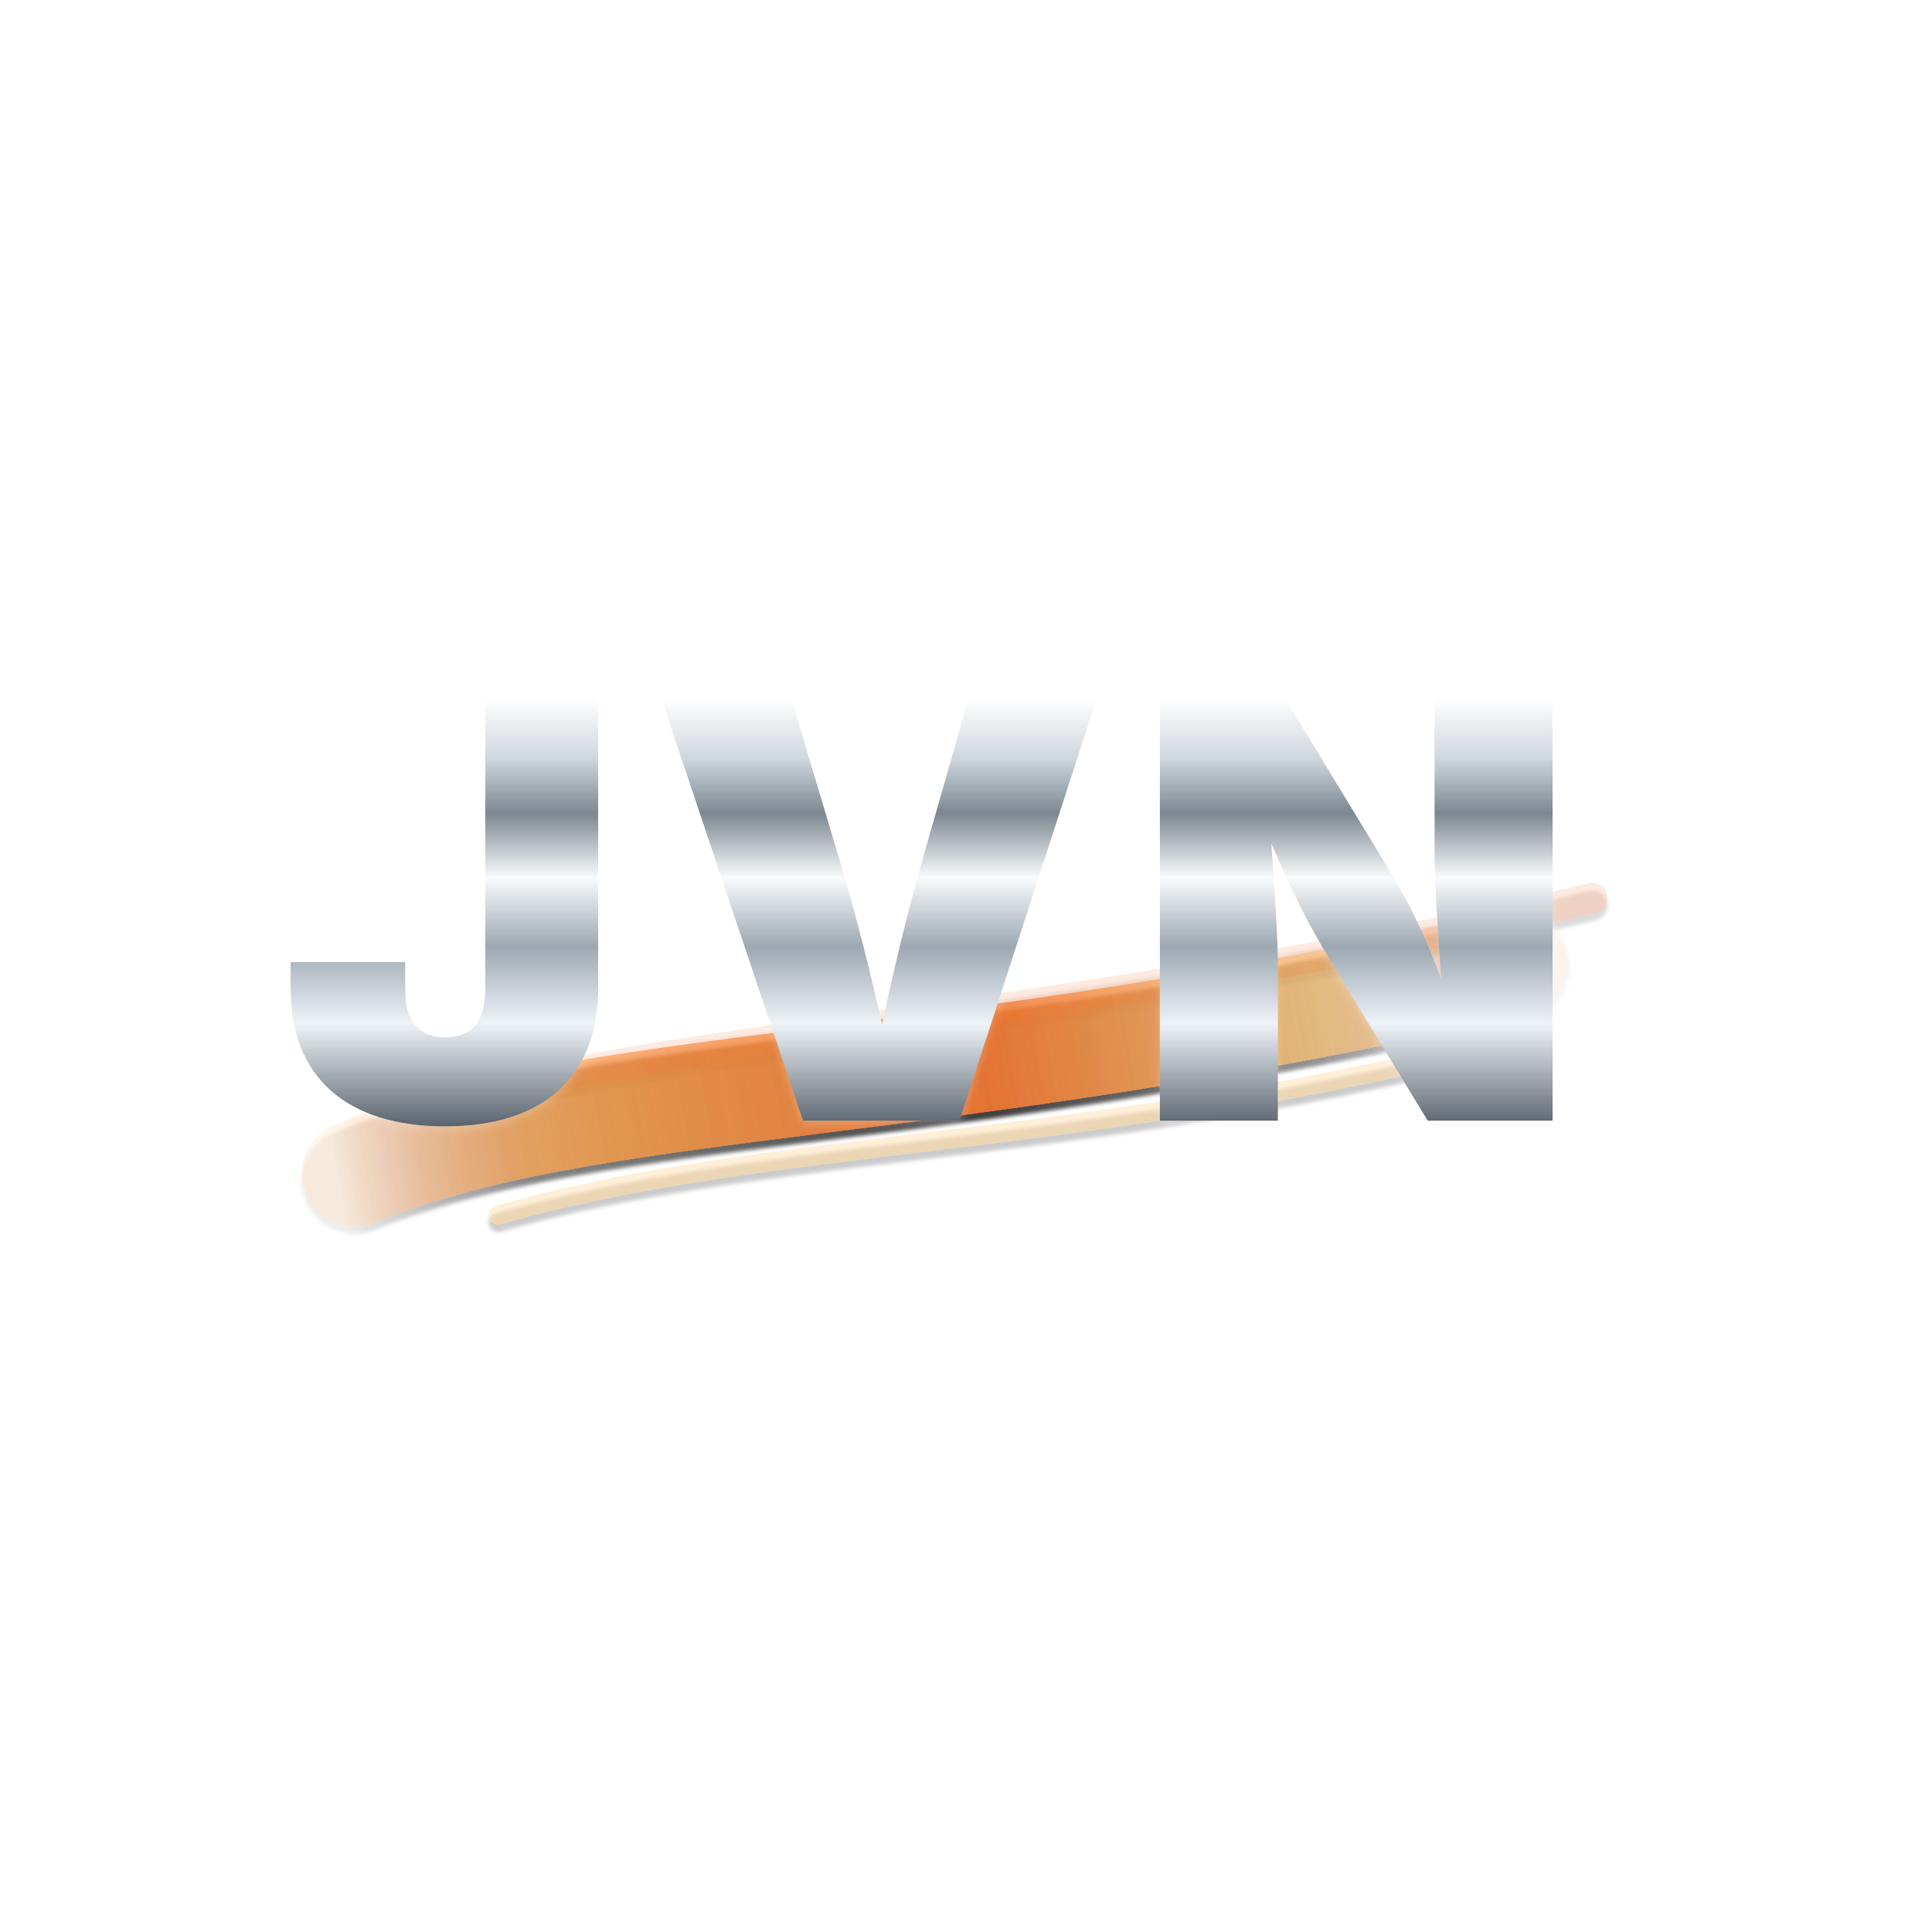
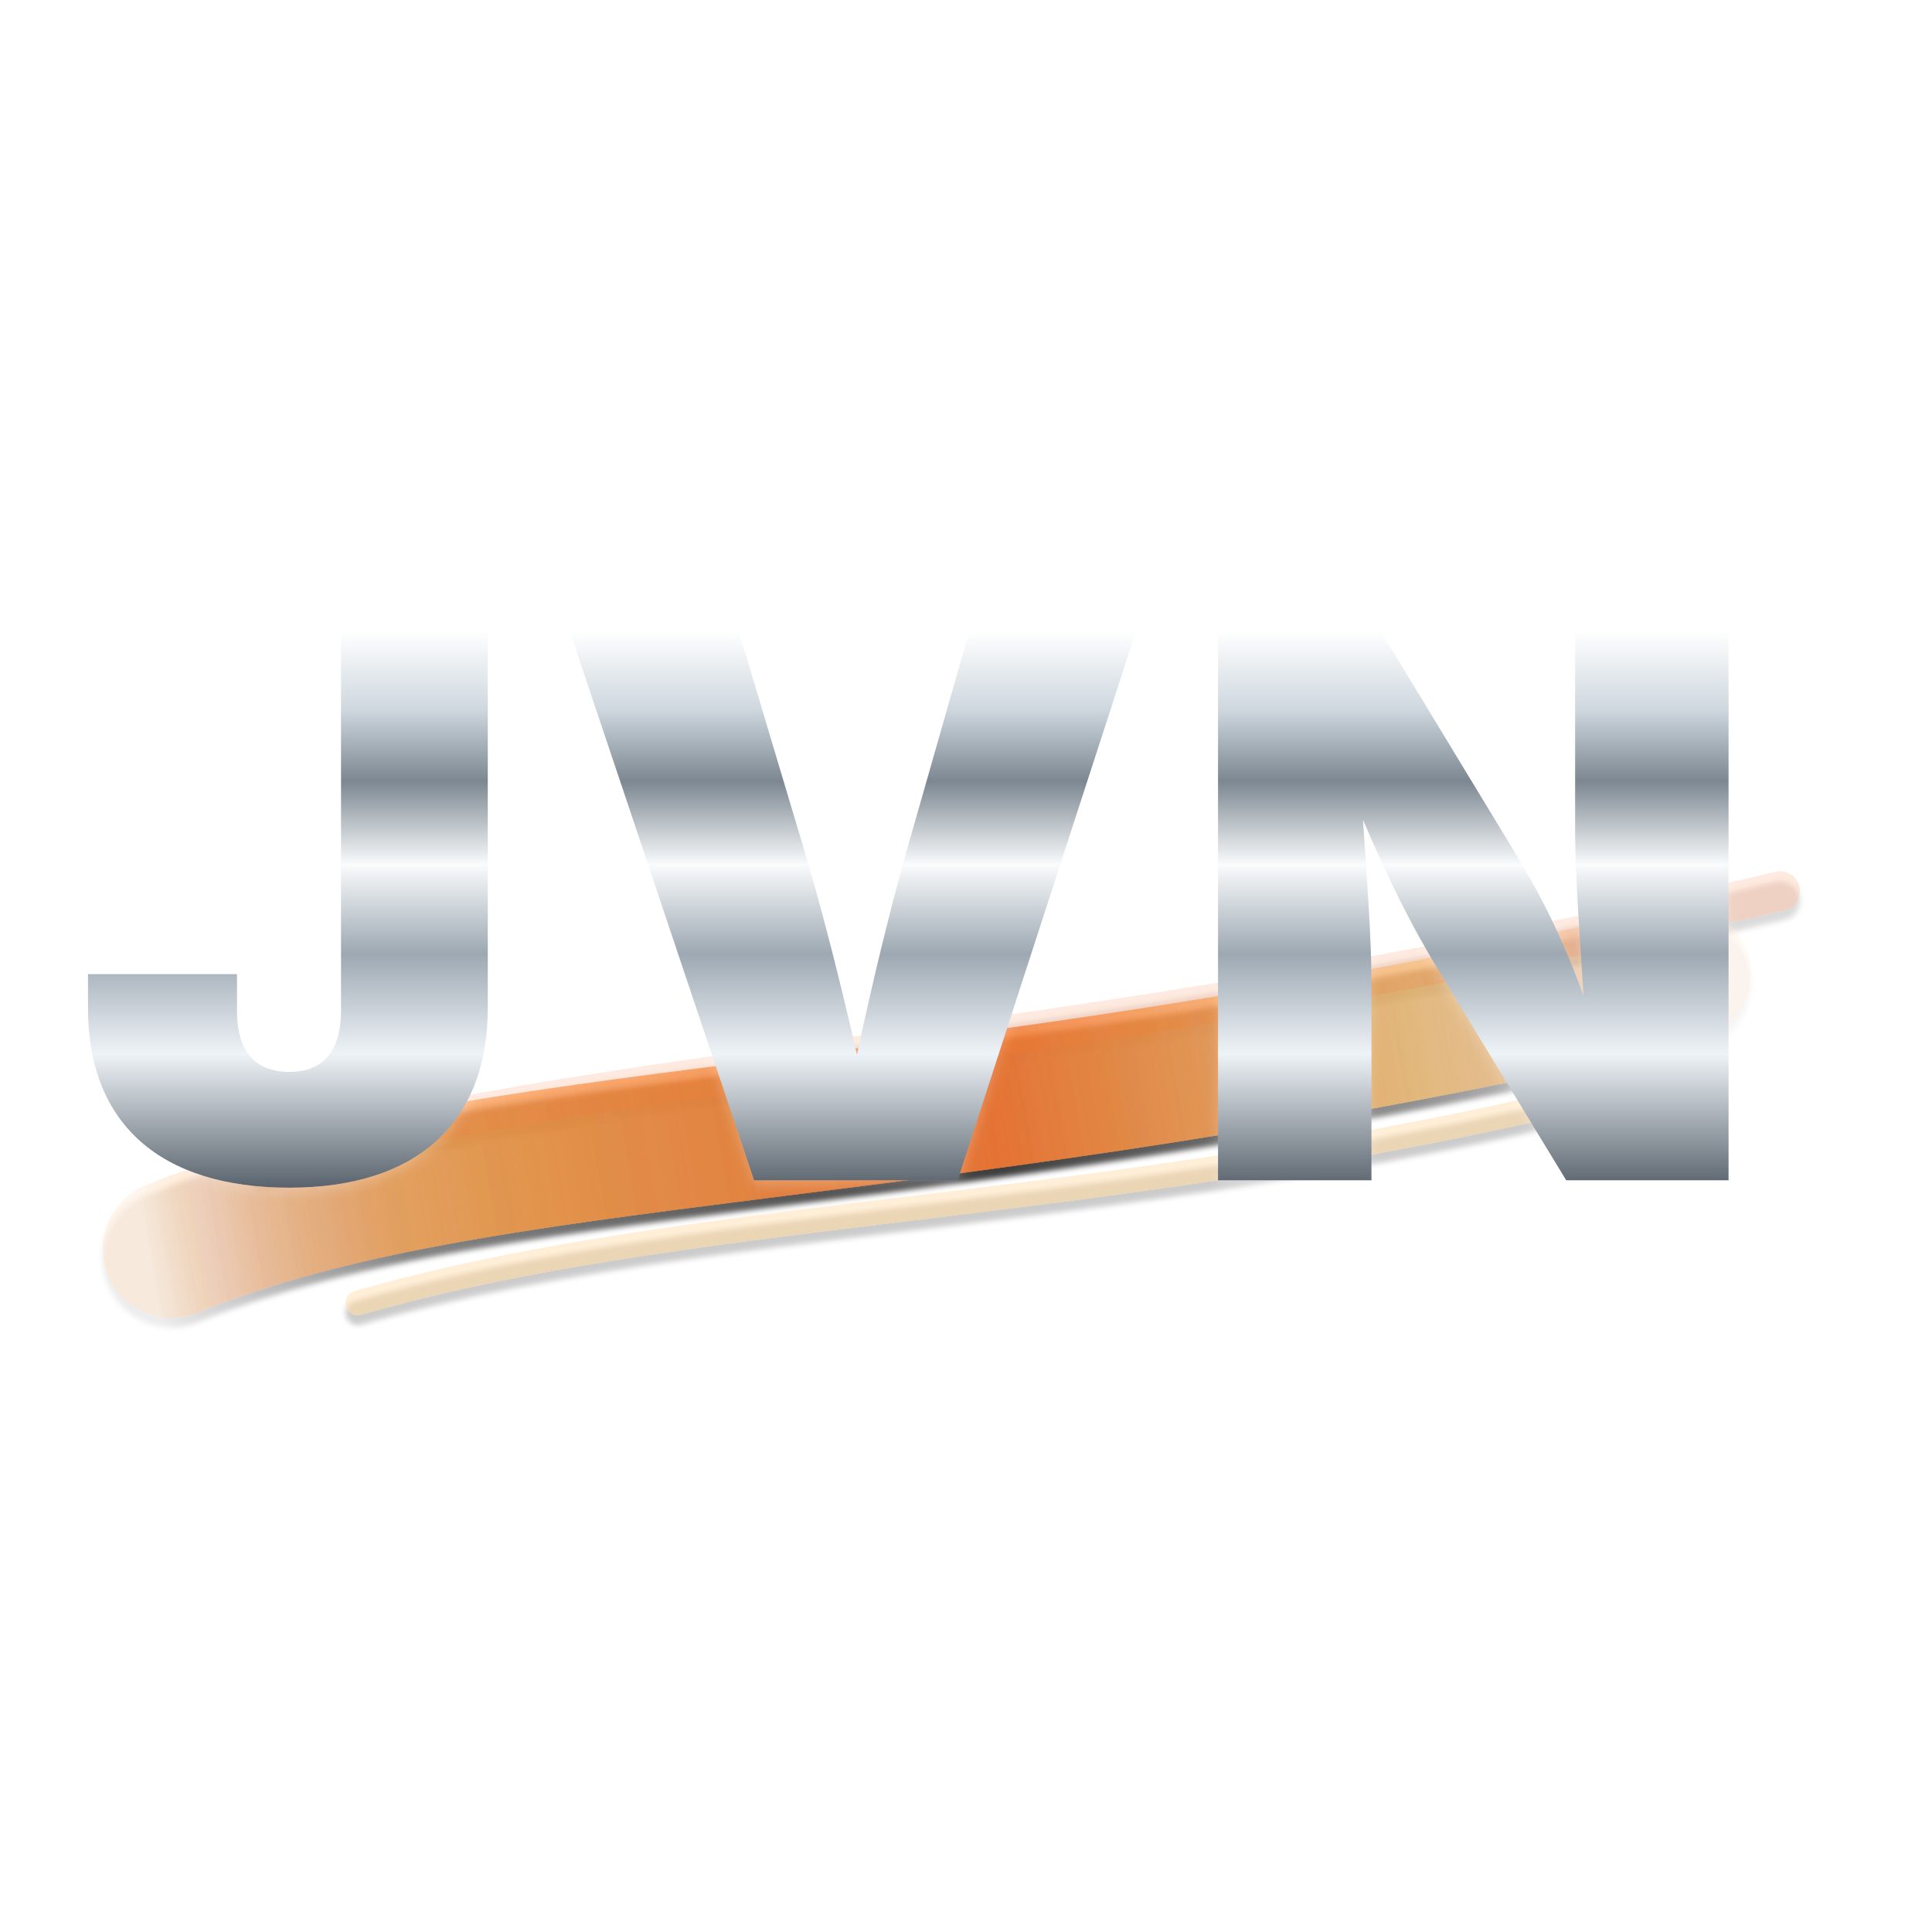
<svg xmlns="http://www.w3.org/2000/svg" width="512" height="512" viewBox="0 0 512 512" role="img" aria-labelledby="title desc">
  <defs>
    <linearGradient id="brushOrange" x1="24" y1="152" x2="340" y2="96" gradientUnits="userSpaceOnUse">
      <stop offset="0" stop-color="#ff7a1a" stop-opacity="0.08" />
      <stop offset="0.16" stop-color="#ff8f24" stop-opacity="0.52" />
      <stop offset="0.54" stop-color="#f26a21" stop-opacity="0.82" />
      <stop offset="0.82" stop-color="#ffb347" stop-opacity="0.45" />
      <stop offset="1" stop-color="#ff7a1a" stop-opacity="0.04" />
    </linearGradient>
    <filter id="brushSoftness" x="-8%" y="-35%" width="116%" height="170%">
      <feGaussianBlur in="SourceAlpha" stdDeviation="0.55" result="softAlpha" />
      <feOffset in="softAlpha" dx="0" dy="2" result="offsetAlpha" />
      <feMerge>
        <feMergeNode in="offsetAlpha" />
        <feMergeNode in="SourceGraphic" />
      </feMerge>
    </filter>
    <linearGradient id="metal" x1="0" y1="0" x2="0" y2="1">
      <stop offset="0" stop-color="#ffffff" />
      <stop offset="0.14" stop-color="#cfd8df" />
      <stop offset="0.27" stop-color="#7c8791" />
      <stop offset="0.42" stop-color="#f9fbfc" />
      <stop offset="0.58" stop-color="#9da8b2" />
      <stop offset="0.76" stop-color="#eef3f7" />
      <stop offset="1" stop-color="#59636d" />
    </linearGradient>
    <filter id="wordmarkShadow" x="-10%" y="-20%" width="120%" height="150%">
      <feDropShadow dx="0" dy="10" stdDeviation="10" flood-color="#000000" flood-opacity="0.34" />
      <feDropShadow dx="0" dy="1" stdDeviation="1.2" flood-color="#ffffff" flood-opacity="0.22" />
    </filter>
  </defs>
-   <g transform="translate(66 161)">
+   <g transform="translate(9 136) scale(1.30)">
    <g filter="url(#brushSoftness)" opacity="0.92">
      <path d="M 28 150 C 92 124, 180 130, 336 94" fill="none" stroke="url(#brushOrange)" stroke-width="28" stroke-linecap="round" />
      <path d="M 66 161 C 132 142, 211 143, 308 121" fill="none" stroke="#ffb347" stroke-opacity="0.22" stroke-width="5" stroke-linecap="round" />
      <path d="M 47 132 C 125 111, 212 111, 356 77" fill="none" stroke="#f36b21" stroke-opacity="0.16" stroke-width="8" stroke-linecap="round" />
    </g>
    <g filter="url(#wordmarkShadow)">
      <text x="8" y="136" font-family="Inter, ui-sans-serif, system-ui, -apple-system, BlinkMacSystemFont, Segoe UI, sans-serif" font-size="154" font-weight="900" letter-spacing="6" fill="url(#metal)">JVN</text>
    </g>
  </g>
</svg>
